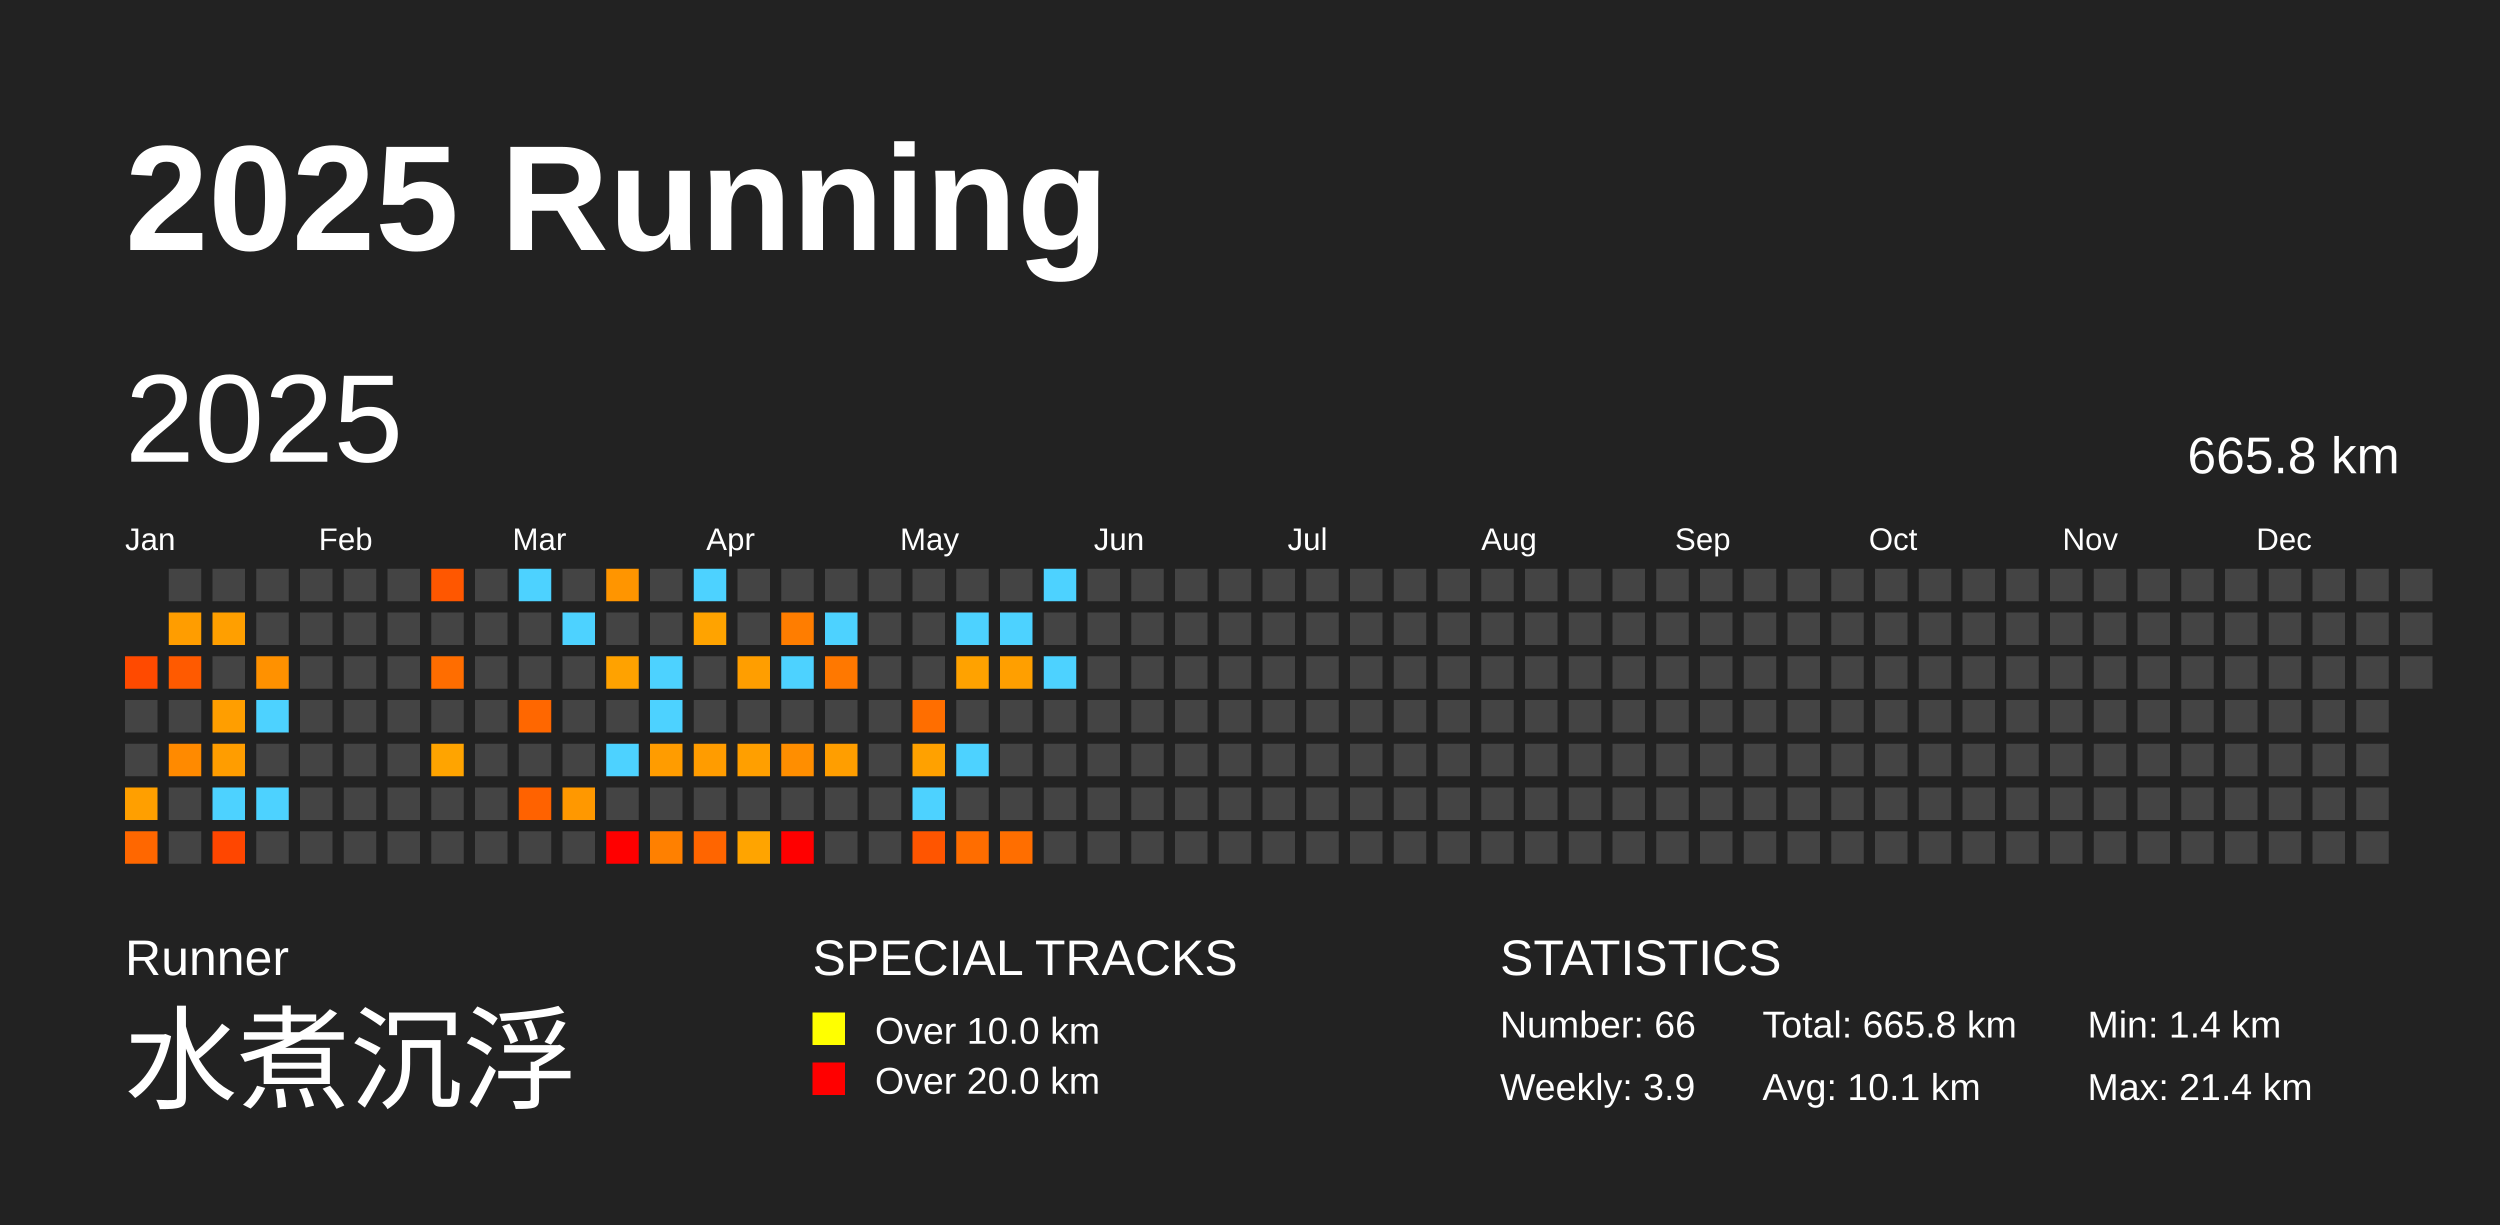
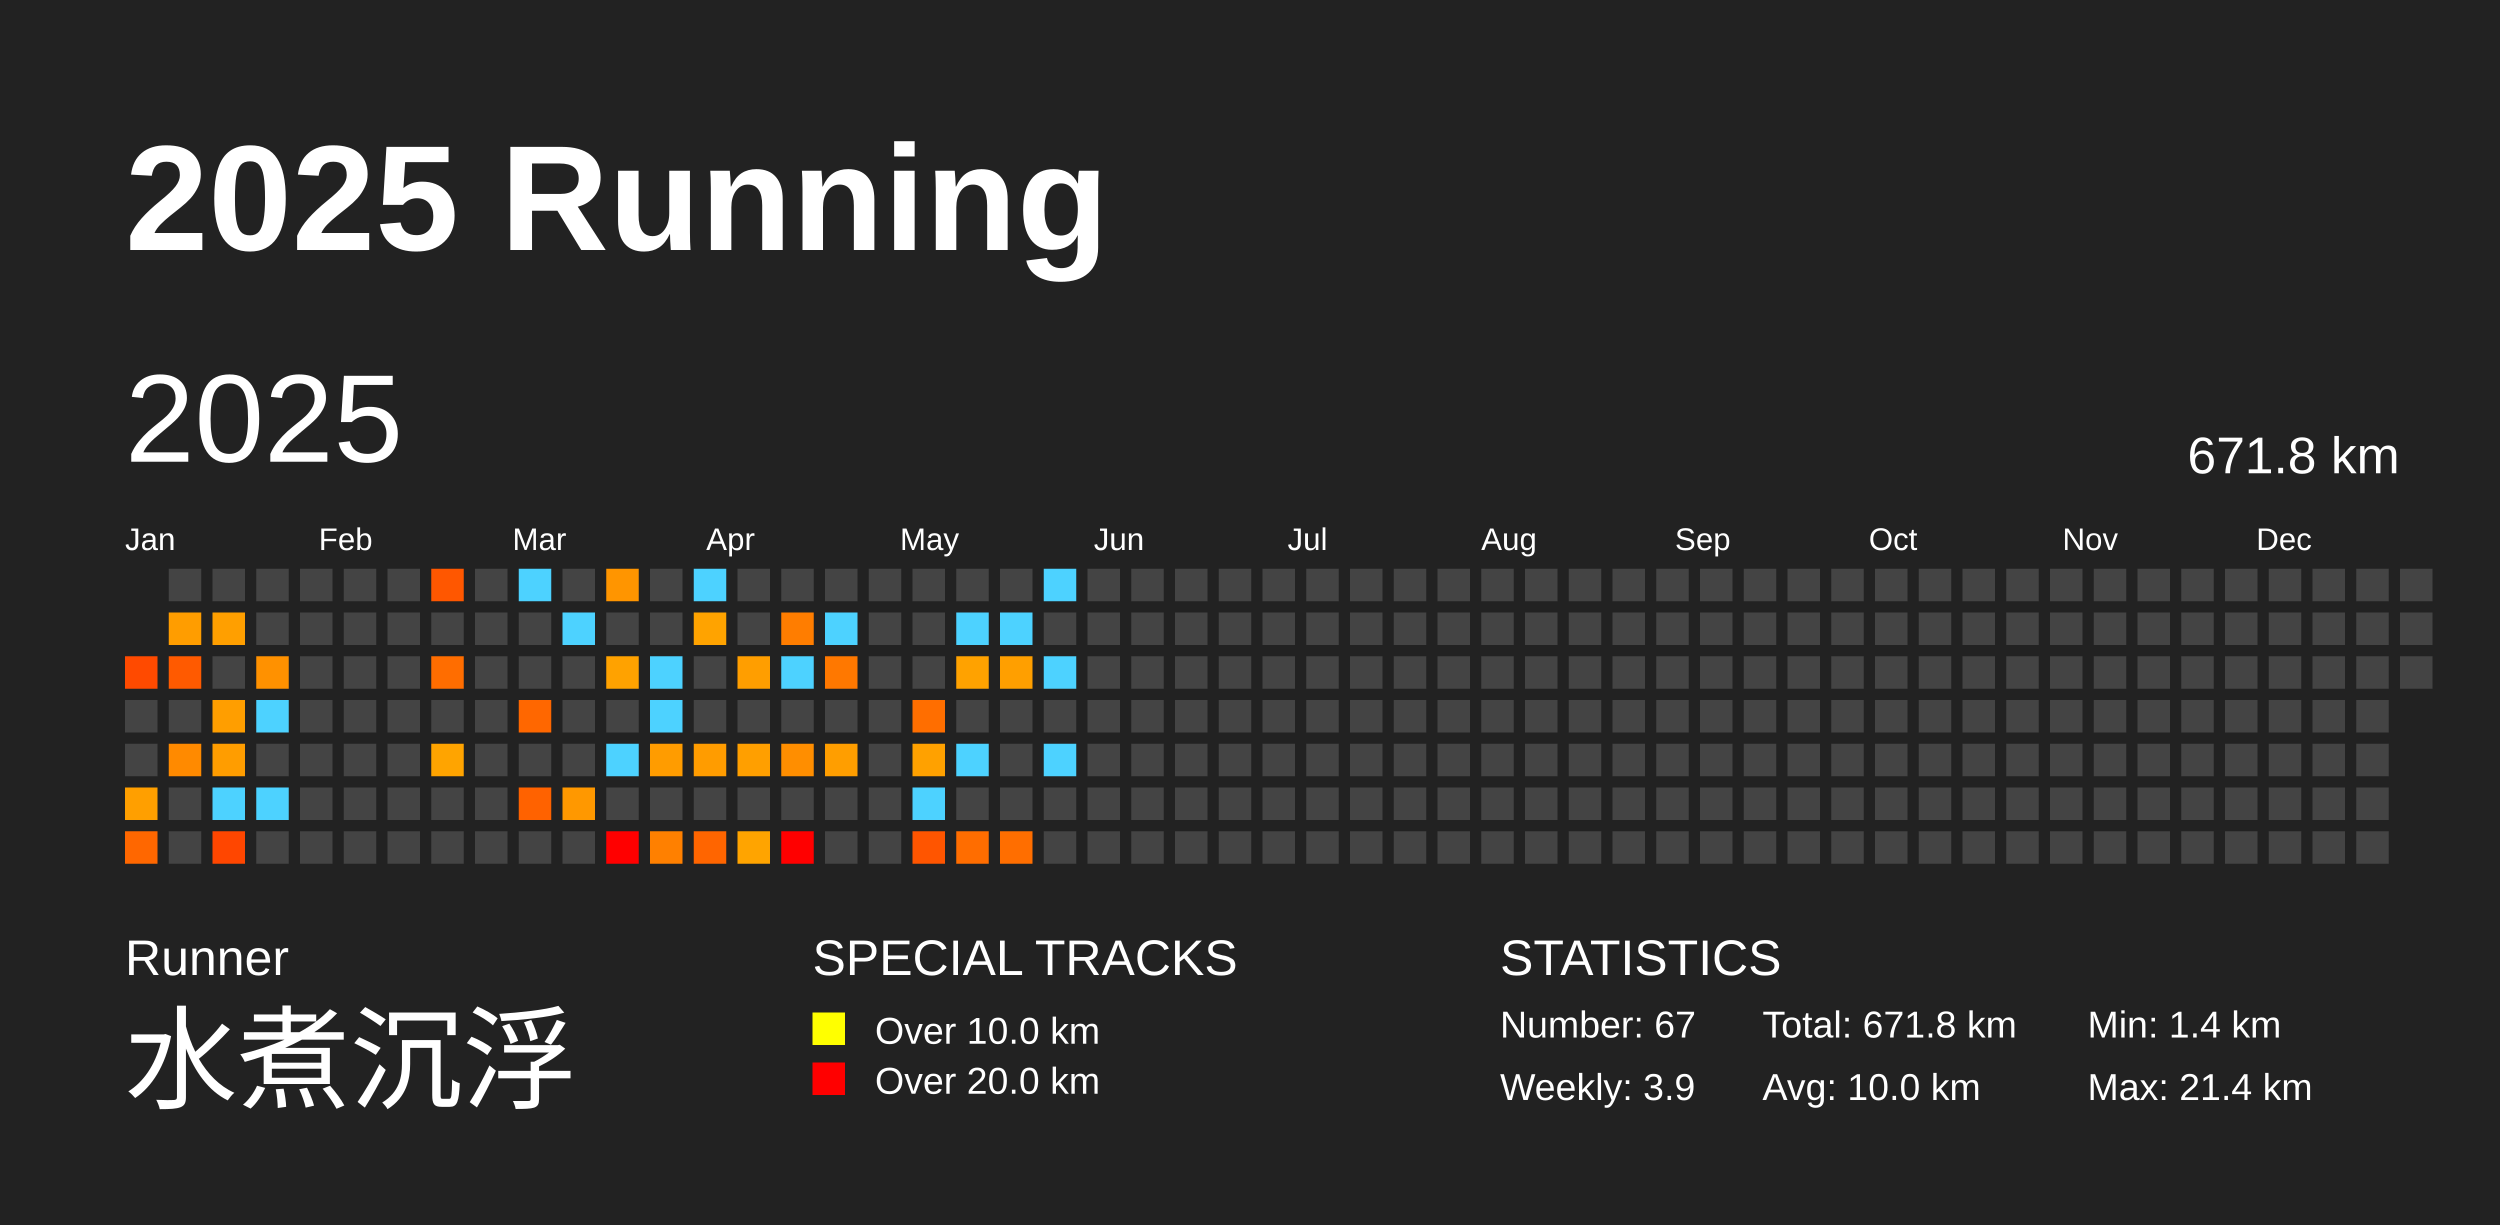
<svg xmlns="http://www.w3.org/2000/svg" baseProfile="full" height="98mm" version="1.1" viewBox="0,0,200,98" width="200mm">
  <defs />
  <rect fill="#222222" height="98" width="200" x="0" y="0" />
  <text fill="#FFFFFF" style="font-size:12px; font-family:Arial; font-weight:bold;" x="10" y="20">2025 Running</text>
  <text fill="#FFFFFF" style="font-size:4px; font-family:Arial" x="10" y="78">Runner</text>
  <text fill="#FFFFFF" style="font-size:9px; font-family:Arial" x="10" y="88">水煮沉浮</text>
  <text fill="#FFFFFF" style="font-size:4px; font-family:Arial" x="65" y="78">SPECIAL TRACKS</text>
  <rect fill="yellow" height="2.6" width="2.6" x="65" y="81" />
  <text fill="#FFFFFF" style="font-size:3px; font-family:Arial" x="70" y="83.5">Over 10.0 km</text>
  <rect fill="red" height="2.6" width="2.6" x="65" y="85" />
  <text fill="#FFFFFF" style="font-size:3px; font-family:Arial" x="70" y="87.5">Over 20.0 km</text>
  <text fill="#FFFFFF" style="font-size:4px; font-family:Arial" x="120" y="78">STATISTICS</text>
-   <text fill="#FFFFFF" style="font-size:3px; font-family:Arial" x="120" y="83">Number: 66</text>
+   <text fill="#FFFFFF" style="font-size:3px; font-family:Arial" x="120" y="83">Number: 67</text>
  <text fill="#FFFFFF" style="font-size:3px; font-family:Arial" x="120" y="88">Weekly: 3.9</text>
-   <text fill="#FFFFFF" style="font-size:3px; font-family:Arial" x="141" y="83">Total: 665.8 km</text>
-   <text fill="#FFFFFF" style="font-size:3px; font-family:Arial" x="141" y="88">Avg: 10.1 km</text>
+   <text fill="#FFFFFF" style="font-size:3px; font-family:Arial" x="141" y="83">Total: 671.8 km</text>
+   <text fill="#FFFFFF" style="font-size:3px; font-family:Arial" x="141" y="88">Avg: 10.0 km</text>
  <text fill="#FFFFFF" style="font-size:3px; font-family:Arial" x="167" y="83">Min: 1.4 km</text>
  <text fill="#FFFFFF" style="font-size:3px; font-family:Arial" x="167" y="88">Max: 21.4 km</text>
  <text dominant-baseline="hanging" fill="#FFFFFF" style="font-size:10.0px; font-family:Arial;" x="10" y="30">2025</text>
-   <text dominant-baseline="hanging" fill="#FFFFFF" style="font-size:4.125px; font-family:Arial;" x="175" y="35">665.8 km</text>
+   <text dominant-baseline="hanging" fill="#FFFFFF" style="font-size:4.125px; font-family:Arial;" x="175" y="35">671.8 km</text>
  <text fill="#FFFFFF" style="font-size:2.5px; font-family:Arial" x="10.0" y="44">Jan</text>
  <text fill="#FFFFFF" style="font-size:2.5px; font-family:Arial" x="25.5" y="44">Feb</text>
  <text fill="#FFFFFF" style="font-size:2.5px; font-family:Arial" x="41.0" y="44">Mar</text>
  <text fill="#FFFFFF" style="font-size:2.5px; font-family:Arial" x="56.5" y="44">Apr</text>
  <text fill="#FFFFFF" style="font-size:2.5px; font-family:Arial" x="72.0" y="44">May</text>
  <text fill="#FFFFFF" style="font-size:2.5px; font-family:Arial" x="87.5" y="44">Jun</text>
  <text fill="#FFFFFF" style="font-size:2.5px; font-family:Arial" x="103.0" y="44">Jul</text>
  <text fill="#FFFFFF" style="font-size:2.5px; font-family:Arial" x="118.5" y="44">Aug</text>
  <text fill="#FFFFFF" style="font-size:2.5px; font-family:Arial" x="134.0" y="44">Sep</text>
  <text fill="#FFFFFF" style="font-size:2.5px; font-family:Arial" x="149.5" y="44">Oct</text>
  <text fill="#FFFFFF" style="font-size:2.5px; font-family:Arial" x="165.0" y="44">Nov</text>
  <text fill="#FFFFFF" style="font-size:2.5px; font-family:Arial" x="180.5" y="44">Dec</text>
  <rect fill="#ff4a00" height="2.6" width="2.6" x="10.0" y="52.5" />
  <rect fill="#444444" height="2.6" width="2.6" x="10.0" y="56.0" />
  <rect fill="#444444" height="2.6" width="2.6" x="10.0" y="59.5" />
  <rect fill="#ff9f00" height="2.6" width="2.6" x="10.0" y="63.0" />
  <rect fill="#ff6700" height="2.6" width="2.6" x="10.0" y="66.5" />
  <rect fill="#444444" height="2.6" width="2.6" x="13.5" y="45.5" />
  <rect fill="#ff9d00" height="2.6" width="2.6" x="13.5" y="49.0" />
  <rect fill="#ff5a00" height="2.6" width="2.6" x="13.5" y="52.5" />
  <rect fill="#444444" height="2.6" width="2.6" x="13.5" y="56.0" />
  <rect fill="#ff8a00" height="2.6" width="2.6" x="13.5" y="59.5" />
  <rect fill="#444444" height="2.6" width="2.6" x="13.5" y="63.0" />
  <rect fill="#444444" height="2.6" width="2.6" x="13.5" y="66.5" />
  <rect fill="#444444" height="2.6" width="2.6" x="17.0" y="45.5" />
  <rect fill="#ff9f00" height="2.6" width="2.6" x="17.0" y="49.0" />
  <rect fill="#444444" height="2.6" width="2.6" x="17.0" y="52.5" />
  <rect fill="#ff9e00" height="2.6" width="2.6" x="17.0" y="56.0" />
  <rect fill="#ff9d00" height="2.6" width="2.6" x="17.0" y="59.5" />
  <rect fill="#4dd2ff" height="2.6" width="2.6" x="17.0" y="63.0" />
  <rect fill="#ff4600" height="2.6" width="2.6" x="17.0" y="66.5" />
  <rect fill="#444444" height="2.6" width="2.6" x="20.5" y="45.5" />
  <rect fill="#444444" height="2.6" width="2.6" x="20.5" y="49.0" />
  <rect fill="#ff9100" height="2.6" width="2.6" x="20.5" y="52.5" />
  <rect fill="#4dd2ff" height="2.6" width="2.6" x="20.5" y="56.0" />
  <rect fill="#444444" height="2.6" width="2.6" x="20.5" y="59.5" />
  <rect fill="#4dd2ff" height="2.6" width="2.6" x="20.5" y="63.0" />
  <rect fill="#444444" height="2.6" width="2.6" x="20.5" y="66.5" />
  <rect fill="#444444" height="2.6" width="2.6" x="24.0" y="45.5" />
  <rect fill="#444444" height="2.6" width="2.6" x="24.0" y="49.0" />
  <rect fill="#444444" height="2.6" width="2.6" x="24.0" y="52.5" />
  <rect fill="#444444" height="2.6" width="2.6" x="24.0" y="56.0" />
  <rect fill="#444444" height="2.6" width="2.6" x="24.0" y="59.5" />
  <rect fill="#444444" height="2.6" width="2.6" x="24.0" y="63.0" />
  <rect fill="#444444" height="2.6" width="2.6" x="24.0" y="66.5" />
  <rect fill="#444444" height="2.6" width="2.6" x="27.5" y="45.5" />
  <rect fill="#444444" height="2.6" width="2.6" x="27.5" y="49.0" />
  <rect fill="#444444" height="2.6" width="2.6" x="27.5" y="52.5" />
  <rect fill="#444444" height="2.6" width="2.6" x="27.5" y="56.0" />
  <rect fill="#444444" height="2.6" width="2.6" x="27.5" y="59.5" />
  <rect fill="#444444" height="2.6" width="2.6" x="27.5" y="63.0" />
  <rect fill="#444444" height="2.6" width="2.6" x="27.5" y="66.5" />
  <rect fill="#444444" height="2.6" width="2.6" x="31.0" y="45.5" />
  <rect fill="#444444" height="2.6" width="2.6" x="31.0" y="49.0" />
  <rect fill="#444444" height="2.6" width="2.6" x="31.0" y="52.5" />
  <rect fill="#444444" height="2.6" width="2.6" x="31.0" y="56.0" />
  <rect fill="#444444" height="2.6" width="2.6" x="31.0" y="59.5" />
  <rect fill="#444444" height="2.6" width="2.6" x="31.0" y="63.0" />
  <rect fill="#444444" height="2.6" width="2.6" x="31.0" y="66.5" />
  <rect fill="#ff5700" height="2.6" width="2.6" x="34.5" y="45.5" />
  <rect fill="#444444" height="2.6" width="2.6" x="34.5" y="49.0" />
  <rect fill="#ff6d00" height="2.6" width="2.6" x="34.5" y="52.5" />
  <rect fill="#444444" height="2.6" width="2.6" x="34.5" y="56.0" />
  <rect fill="#ffa400" height="2.6" width="2.6" x="34.5" y="59.5" />
  <rect fill="#444444" height="2.6" width="2.6" x="34.5" y="63.0" />
  <rect fill="#444444" height="2.6" width="2.6" x="34.5" y="66.5" />
  <rect fill="#444444" height="2.6" width="2.6" x="38.0" y="45.5" />
  <rect fill="#444444" height="2.6" width="2.6" x="38.0" y="49.0" />
  <rect fill="#444444" height="2.6" width="2.6" x="38.0" y="52.5" />
  <rect fill="#444444" height="2.6" width="2.6" x="38.0" y="56.0" />
  <rect fill="#444444" height="2.6" width="2.6" x="38.0" y="59.5" />
  <rect fill="#444444" height="2.6" width="2.6" x="38.0" y="63.0" />
  <rect fill="#444444" height="2.6" width="2.6" x="38.0" y="66.5" />
  <rect fill="#4dd2ff" height="2.6" width="2.6" x="41.5" y="45.5" />
  <rect fill="#444444" height="2.6" width="2.6" x="41.5" y="49.0" />
  <rect fill="#444444" height="2.6" width="2.6" x="41.5" y="52.5" />
  <rect fill="#ff6700" height="2.6" width="2.6" x="41.5" y="56.0" />
  <rect fill="#444444" height="2.6" width="2.6" x="41.5" y="59.5" />
  <rect fill="#ff6200" height="2.6" width="2.6" x="41.5" y="63.0" />
  <rect fill="#444444" height="2.6" width="2.6" x="41.5" y="66.5" />
  <rect fill="#444444" height="2.6" width="2.6" x="45.0" y="45.5" />
  <rect fill="#4dd2ff" height="2.6" width="2.6" x="45.0" y="49.0" />
  <rect fill="#444444" height="2.6" width="2.6" x="45.0" y="52.5" />
  <rect fill="#444444" height="2.6" width="2.6" x="45.0" y="56.0" />
  <rect fill="#444444" height="2.6" width="2.6" x="45.0" y="59.5" />
  <rect fill="#ff9800" height="2.6" width="2.6" x="45.0" y="63.0" />
  <rect fill="#444444" height="2.6" width="2.6" x="45.0" y="66.5" />
  <rect fill="#ff9500" height="2.6" width="2.6" x="48.5" y="45.5" />
  <rect fill="#444444" height="2.6" width="2.6" x="48.5" y="49.0" />
  <rect fill="#ffa200" height="2.6" width="2.6" x="48.5" y="52.5" />
  <rect fill="#444444" height="2.6" width="2.6" x="48.5" y="56.0" />
  <rect fill="#4dd2ff" height="2.6" width="2.6" x="48.5" y="59.5" />
  <rect fill="#444444" height="2.6" width="2.6" x="48.5" y="63.0" />
  <rect fill="red" height="2.6" width="2.6" x="48.5" y="66.5" />
  <rect fill="#444444" height="2.6" width="2.6" x="52.0" y="45.5" />
  <rect fill="#444444" height="2.6" width="2.6" x="52.0" y="49.0" />
  <rect fill="#4dd2ff" height="2.6" width="2.6" x="52.0" y="52.5" />
  <rect fill="#4dd2ff" height="2.6" width="2.6" x="52.0" y="56.0" />
  <rect fill="#ff9c00" height="2.6" width="2.6" x="52.0" y="59.5" />
  <rect fill="#444444" height="2.6" width="2.6" x="52.0" y="63.0" />
  <rect fill="#ff8000" height="2.6" width="2.6" x="52.0" y="66.5" />
  <rect fill="#4dd2ff" height="2.6" width="2.6" x="55.5" y="45.5" />
  <rect fill="#ffa300" height="2.6" width="2.6" x="55.5" y="49.0" />
  <rect fill="#444444" height="2.6" width="2.6" x="55.5" y="52.5" />
  <rect fill="#444444" height="2.6" width="2.6" x="55.5" y="56.0" />
  <rect fill="#ff9c00" height="2.6" width="2.6" x="55.5" y="59.5" />
  <rect fill="#444444" height="2.6" width="2.6" x="55.5" y="63.0" />
  <rect fill="#ff6500" height="2.6" width="2.6" x="55.5" y="66.5" />
  <rect fill="#444444" height="2.6" width="2.6" x="59.0" y="45.5" />
  <rect fill="#444444" height="2.6" width="2.6" x="59.0" y="49.0" />
  <rect fill="#ff9e00" height="2.6" width="2.6" x="59.0" y="52.5" />
  <rect fill="#444444" height="2.6" width="2.6" x="59.0" y="56.0" />
  <rect fill="#ff9f00" height="2.6" width="2.6" x="59.0" y="59.5" />
  <rect fill="#444444" height="2.6" width="2.6" x="59.0" y="63.0" />
  <rect fill="#ffa400" height="2.6" width="2.6" x="59.0" y="66.5" />
  <rect fill="#444444" height="2.6" width="2.6" x="62.5" y="45.5" />
  <rect fill="#ff7d00" height="2.6" width="2.6" x="62.5" y="49.0" />
  <rect fill="#4dd2ff" height="2.6" width="2.6" x="62.5" y="52.5" />
  <rect fill="#444444" height="2.6" width="2.6" x="62.5" y="56.0" />
  <rect fill="#ff8e00" height="2.6" width="2.6" x="62.5" y="59.5" />
  <rect fill="#444444" height="2.6" width="2.6" x="62.5" y="63.0" />
  <rect fill="red" height="2.6" width="2.6" x="62.5" y="66.5" />
  <rect fill="#444444" height="2.6" width="2.6" x="66.0" y="45.5" />
  <rect fill="#4dd2ff" height="2.6" width="2.6" x="66.0" y="49.0" />
  <rect fill="#ff7800" height="2.6" width="2.6" x="66.0" y="52.5" />
  <rect fill="#444444" height="2.6" width="2.6" x="66.0" y="56.0" />
  <rect fill="#ff9e00" height="2.6" width="2.6" x="66.0" y="59.5" />
  <rect fill="#444444" height="2.6" width="2.6" x="66.0" y="63.0" />
  <rect fill="#444444" height="2.6" width="2.6" x="66.0" y="66.5" />
  <rect fill="#444444" height="2.6" width="2.6" x="69.5" y="45.5" />
  <rect fill="#444444" height="2.6" width="2.6" x="69.5" y="49.0" />
  <rect fill="#444444" height="2.6" width="2.6" x="69.5" y="52.5" />
  <rect fill="#444444" height="2.6" width="2.6" x="69.5" y="56.0" />
  <rect fill="#444444" height="2.6" width="2.6" x="69.5" y="59.5" />
  <rect fill="#444444" height="2.6" width="2.6" x="69.5" y="63.0" />
  <rect fill="#444444" height="2.6" width="2.6" x="69.5" y="66.5" />
  <rect fill="#444444" height="2.6" width="2.6" x="73.0" y="45.5" />
  <rect fill="#444444" height="2.6" width="2.6" x="73.0" y="49.0" />
  <rect fill="#444444" height="2.6" width="2.6" x="73.0" y="52.5" />
  <rect fill="#ff6e00" height="2.6" width="2.6" x="73.0" y="56.0" />
  <rect fill="#ffa100" height="2.6" width="2.6" x="73.0" y="59.5" />
  <rect fill="#4dd2ff" height="2.6" width="2.6" x="73.0" y="63.0" />
  <rect fill="#ff5500" height="2.6" width="2.6" x="73.0" y="66.5" />
  <rect fill="#444444" height="2.6" width="2.6" x="76.5" y="45.5" />
  <rect fill="#4dd2ff" height="2.6" width="2.6" x="76.5" y="49.0" />
  <rect fill="#ffa200" height="2.6" width="2.6" x="76.5" y="52.5" />
  <rect fill="#444444" height="2.6" width="2.6" x="76.5" y="56.0" />
  <rect fill="#4dd2ff" height="2.6" width="2.6" x="76.5" y="59.5" />
  <rect fill="#444444" height="2.6" width="2.6" x="76.5" y="63.0" />
  <rect fill="#ff6d00" height="2.6" width="2.6" x="76.5" y="66.5" />
  <rect fill="#444444" height="2.6" width="2.6" x="80.0" y="45.5" />
  <rect fill="#4dd2ff" height="2.6" width="2.6" x="80.0" y="49.0" />
  <rect fill="#ff9f00" height="2.6" width="2.6" x="80.0" y="52.5" />
  <rect fill="#444444" height="2.6" width="2.6" x="80.0" y="56.0" />
  <rect fill="#444444" height="2.6" width="2.6" x="80.0" y="59.5" />
  <rect fill="#444444" height="2.6" width="2.6" x="80.0" y="63.0" />
  <rect fill="#ff6e00" height="2.6" width="2.6" x="80.0" y="66.5" />
  <rect fill="#4dd2ff" height="2.6" width="2.6" x="83.5" y="45.5" />
  <rect fill="#444444" height="2.6" width="2.6" x="83.5" y="49.0" />
  <rect fill="#4dd2ff" height="2.6" width="2.6" x="83.5" y="52.5" />
  <rect fill="#444444" height="2.6" width="2.6" x="83.5" y="56.0" />
-   <rect fill="#444444" height="2.6" width="2.6" x="83.5" y="59.5" />
+   <rect fill="#4dd2ff" height="2.6" width="2.6" x="83.5" y="59.5" />
  <rect fill="#444444" height="2.6" width="2.6" x="83.5" y="63.0" />
  <rect fill="#444444" height="2.6" width="2.6" x="83.5" y="66.5" />
  <rect fill="#444444" height="2.6" width="2.6" x="87.0" y="45.5" />
  <rect fill="#444444" height="2.6" width="2.6" x="87.0" y="49.0" />
  <rect fill="#444444" height="2.6" width="2.6" x="87.0" y="52.5" />
  <rect fill="#444444" height="2.6" width="2.6" x="87.0" y="56.0" />
  <rect fill="#444444" height="2.6" width="2.6" x="87.0" y="59.5" />
  <rect fill="#444444" height="2.6" width="2.6" x="87.0" y="63.0" />
  <rect fill="#444444" height="2.6" width="2.6" x="87.0" y="66.5" />
  <rect fill="#444444" height="2.6" width="2.6" x="90.5" y="45.5" />
  <rect fill="#444444" height="2.6" width="2.6" x="90.5" y="49.0" />
  <rect fill="#444444" height="2.6" width="2.6" x="90.5" y="52.5" />
  <rect fill="#444444" height="2.6" width="2.6" x="90.5" y="56.0" />
  <rect fill="#444444" height="2.6" width="2.6" x="90.5" y="59.5" />
  <rect fill="#444444" height="2.6" width="2.6" x="90.5" y="63.0" />
  <rect fill="#444444" height="2.6" width="2.6" x="90.5" y="66.5" />
  <rect fill="#444444" height="2.6" width="2.6" x="94.0" y="45.5" />
  <rect fill="#444444" height="2.6" width="2.6" x="94.0" y="49.0" />
  <rect fill="#444444" height="2.6" width="2.6" x="94.0" y="52.5" />
  <rect fill="#444444" height="2.6" width="2.6" x="94.0" y="56.0" />
  <rect fill="#444444" height="2.6" width="2.6" x="94.0" y="59.5" />
  <rect fill="#444444" height="2.6" width="2.6" x="94.0" y="63.0" />
  <rect fill="#444444" height="2.6" width="2.6" x="94.0" y="66.5" />
  <rect fill="#444444" height="2.6" width="2.6" x="97.5" y="45.5" />
  <rect fill="#444444" height="2.6" width="2.6" x="97.5" y="49.0" />
  <rect fill="#444444" height="2.6" width="2.6" x="97.5" y="52.5" />
  <rect fill="#444444" height="2.6" width="2.6" x="97.5" y="56.0" />
  <rect fill="#444444" height="2.6" width="2.6" x="97.5" y="59.5" />
  <rect fill="#444444" height="2.6" width="2.6" x="97.5" y="63.0" />
  <rect fill="#444444" height="2.6" width="2.6" x="97.5" y="66.5" />
  <rect fill="#444444" height="2.6" width="2.6" x="101.0" y="45.5" />
  <rect fill="#444444" height="2.6" width="2.6" x="101.0" y="49.0" />
  <rect fill="#444444" height="2.6" width="2.6" x="101.0" y="52.5" />
  <rect fill="#444444" height="2.6" width="2.6" x="101.0" y="56.0" />
  <rect fill="#444444" height="2.6" width="2.6" x="101.0" y="59.5" />
  <rect fill="#444444" height="2.6" width="2.6" x="101.0" y="63.0" />
  <rect fill="#444444" height="2.6" width="2.6" x="101.0" y="66.5" />
  <rect fill="#444444" height="2.6" width="2.6" x="104.5" y="45.5" />
  <rect fill="#444444" height="2.6" width="2.6" x="104.5" y="49.0" />
  <rect fill="#444444" height="2.6" width="2.6" x="104.5" y="52.5" />
  <rect fill="#444444" height="2.6" width="2.6" x="104.5" y="56.0" />
  <rect fill="#444444" height="2.6" width="2.6" x="104.5" y="59.5" />
  <rect fill="#444444" height="2.6" width="2.6" x="104.5" y="63.0" />
  <rect fill="#444444" height="2.6" width="2.6" x="104.5" y="66.5" />
  <rect fill="#444444" height="2.6" width="2.6" x="108.0" y="45.5" />
  <rect fill="#444444" height="2.6" width="2.6" x="108.0" y="49.0" />
  <rect fill="#444444" height="2.6" width="2.6" x="108.0" y="52.5" />
  <rect fill="#444444" height="2.6" width="2.6" x="108.0" y="56.0" />
  <rect fill="#444444" height="2.6" width="2.6" x="108.0" y="59.5" />
  <rect fill="#444444" height="2.6" width="2.6" x="108.0" y="63.0" />
  <rect fill="#444444" height="2.6" width="2.6" x="108.0" y="66.5" />
  <rect fill="#444444" height="2.6" width="2.6" x="111.5" y="45.5" />
  <rect fill="#444444" height="2.6" width="2.6" x="111.5" y="49.0" />
  <rect fill="#444444" height="2.6" width="2.6" x="111.5" y="52.5" />
  <rect fill="#444444" height="2.6" width="2.6" x="111.5" y="56.0" />
  <rect fill="#444444" height="2.6" width="2.6" x="111.5" y="59.5" />
  <rect fill="#444444" height="2.6" width="2.6" x="111.5" y="63.0" />
  <rect fill="#444444" height="2.6" width="2.6" x="111.5" y="66.5" />
  <rect fill="#444444" height="2.6" width="2.6" x="115.0" y="45.5" />
  <rect fill="#444444" height="2.6" width="2.6" x="115.0" y="49.0" />
  <rect fill="#444444" height="2.6" width="2.6" x="115.0" y="52.5" />
  <rect fill="#444444" height="2.6" width="2.6" x="115.0" y="56.0" />
  <rect fill="#444444" height="2.6" width="2.6" x="115.0" y="59.5" />
  <rect fill="#444444" height="2.6" width="2.6" x="115.0" y="63.0" />
  <rect fill="#444444" height="2.6" width="2.6" x="115.0" y="66.5" />
  <rect fill="#444444" height="2.6" width="2.6" x="118.5" y="45.5" />
  <rect fill="#444444" height="2.6" width="2.6" x="118.5" y="49.0" />
  <rect fill="#444444" height="2.6" width="2.6" x="118.5" y="52.5" />
  <rect fill="#444444" height="2.6" width="2.6" x="118.5" y="56.0" />
  <rect fill="#444444" height="2.6" width="2.6" x="118.5" y="59.5" />
  <rect fill="#444444" height="2.6" width="2.6" x="118.5" y="63.0" />
  <rect fill="#444444" height="2.6" width="2.6" x="118.5" y="66.5" />
  <rect fill="#444444" height="2.6" width="2.6" x="122.0" y="45.5" />
  <rect fill="#444444" height="2.6" width="2.6" x="122.0" y="49.0" />
  <rect fill="#444444" height="2.6" width="2.6" x="122.0" y="52.5" />
  <rect fill="#444444" height="2.6" width="2.6" x="122.0" y="56.0" />
  <rect fill="#444444" height="2.6" width="2.6" x="122.0" y="59.5" />
  <rect fill="#444444" height="2.6" width="2.6" x="122.0" y="63.0" />
  <rect fill="#444444" height="2.6" width="2.6" x="122.0" y="66.5" />
  <rect fill="#444444" height="2.6" width="2.6" x="125.5" y="45.5" />
  <rect fill="#444444" height="2.6" width="2.6" x="125.5" y="49.0" />
  <rect fill="#444444" height="2.6" width="2.6" x="125.5" y="52.5" />
  <rect fill="#444444" height="2.6" width="2.6" x="125.5" y="56.0" />
  <rect fill="#444444" height="2.6" width="2.6" x="125.5" y="59.5" />
  <rect fill="#444444" height="2.6" width="2.6" x="125.5" y="63.0" />
  <rect fill="#444444" height="2.6" width="2.6" x="125.5" y="66.5" />
  <rect fill="#444444" height="2.6" width="2.6" x="129.0" y="45.5" />
  <rect fill="#444444" height="2.6" width="2.6" x="129.0" y="49.0" />
  <rect fill="#444444" height="2.6" width="2.6" x="129.0" y="52.5" />
  <rect fill="#444444" height="2.6" width="2.6" x="129.0" y="56.0" />
  <rect fill="#444444" height="2.6" width="2.6" x="129.0" y="59.5" />
  <rect fill="#444444" height="2.6" width="2.6" x="129.0" y="63.0" />
  <rect fill="#444444" height="2.6" width="2.6" x="129.0" y="66.5" />
  <rect fill="#444444" height="2.6" width="2.6" x="132.5" y="45.5" />
  <rect fill="#444444" height="2.6" width="2.6" x="132.5" y="49.0" />
  <rect fill="#444444" height="2.6" width="2.6" x="132.5" y="52.5" />
  <rect fill="#444444" height="2.6" width="2.6" x="132.5" y="56.0" />
  <rect fill="#444444" height="2.6" width="2.6" x="132.5" y="59.5" />
  <rect fill="#444444" height="2.6" width="2.6" x="132.5" y="63.0" />
  <rect fill="#444444" height="2.6" width="2.6" x="132.5" y="66.5" />
  <rect fill="#444444" height="2.6" width="2.6" x="136.0" y="45.5" />
  <rect fill="#444444" height="2.6" width="2.6" x="136.0" y="49.0" />
  <rect fill="#444444" height="2.6" width="2.6" x="136.0" y="52.5" />
  <rect fill="#444444" height="2.6" width="2.6" x="136.0" y="56.0" />
  <rect fill="#444444" height="2.6" width="2.6" x="136.0" y="59.5" />
  <rect fill="#444444" height="2.6" width="2.6" x="136.0" y="63.0" />
  <rect fill="#444444" height="2.6" width="2.6" x="136.0" y="66.5" />
  <rect fill="#444444" height="2.6" width="2.6" x="139.5" y="45.5" />
  <rect fill="#444444" height="2.6" width="2.6" x="139.5" y="49.0" />
  <rect fill="#444444" height="2.6" width="2.6" x="139.5" y="52.5" />
  <rect fill="#444444" height="2.6" width="2.6" x="139.5" y="56.0" />
  <rect fill="#444444" height="2.6" width="2.6" x="139.5" y="59.5" />
  <rect fill="#444444" height="2.6" width="2.6" x="139.5" y="63.0" />
  <rect fill="#444444" height="2.6" width="2.6" x="139.5" y="66.5" />
  <rect fill="#444444" height="2.6" width="2.6" x="143.0" y="45.5" />
  <rect fill="#444444" height="2.6" width="2.6" x="143.0" y="49.0" />
  <rect fill="#444444" height="2.6" width="2.6" x="143.0" y="52.5" />
  <rect fill="#444444" height="2.6" width="2.6" x="143.0" y="56.0" />
  <rect fill="#444444" height="2.6" width="2.6" x="143.0" y="59.5" />
  <rect fill="#444444" height="2.6" width="2.6" x="143.0" y="63.0" />
  <rect fill="#444444" height="2.6" width="2.6" x="143.0" y="66.5" />
  <rect fill="#444444" height="2.6" width="2.6" x="146.5" y="45.5" />
  <rect fill="#444444" height="2.6" width="2.6" x="146.5" y="49.0" />
  <rect fill="#444444" height="2.6" width="2.6" x="146.5" y="52.5" />
  <rect fill="#444444" height="2.6" width="2.6" x="146.5" y="56.0" />
  <rect fill="#444444" height="2.6" width="2.6" x="146.5" y="59.5" />
  <rect fill="#444444" height="2.6" width="2.6" x="146.5" y="63.0" />
  <rect fill="#444444" height="2.6" width="2.6" x="146.5" y="66.5" />
  <rect fill="#444444" height="2.6" width="2.6" x="150.0" y="45.5" />
  <rect fill="#444444" height="2.6" width="2.6" x="150.0" y="49.0" />
  <rect fill="#444444" height="2.6" width="2.6" x="150.0" y="52.5" />
  <rect fill="#444444" height="2.6" width="2.6" x="150.0" y="56.0" />
  <rect fill="#444444" height="2.6" width="2.6" x="150.0" y="59.5" />
  <rect fill="#444444" height="2.6" width="2.6" x="150.0" y="63.0" />
  <rect fill="#444444" height="2.6" width="2.6" x="150.0" y="66.5" />
  <rect fill="#444444" height="2.6" width="2.6" x="153.5" y="45.5" />
  <rect fill="#444444" height="2.6" width="2.6" x="153.5" y="49.0" />
  <rect fill="#444444" height="2.6" width="2.6" x="153.5" y="52.5" />
  <rect fill="#444444" height="2.6" width="2.6" x="153.5" y="56.0" />
  <rect fill="#444444" height="2.6" width="2.6" x="153.5" y="59.5" />
  <rect fill="#444444" height="2.6" width="2.6" x="153.5" y="63.0" />
  <rect fill="#444444" height="2.6" width="2.6" x="153.5" y="66.5" />
  <rect fill="#444444" height="2.6" width="2.6" x="157.0" y="45.5" />
  <rect fill="#444444" height="2.6" width="2.6" x="157.0" y="49.0" />
  <rect fill="#444444" height="2.6" width="2.6" x="157.0" y="52.5" />
  <rect fill="#444444" height="2.6" width="2.6" x="157.0" y="56.0" />
  <rect fill="#444444" height="2.6" width="2.6" x="157.0" y="59.5" />
  <rect fill="#444444" height="2.6" width="2.6" x="157.0" y="63.0" />
  <rect fill="#444444" height="2.6" width="2.6" x="157.0" y="66.5" />
  <rect fill="#444444" height="2.6" width="2.6" x="160.5" y="45.5" />
  <rect fill="#444444" height="2.6" width="2.6" x="160.5" y="49.0" />
  <rect fill="#444444" height="2.6" width="2.6" x="160.5" y="52.5" />
  <rect fill="#444444" height="2.6" width="2.6" x="160.5" y="56.0" />
  <rect fill="#444444" height="2.6" width="2.6" x="160.5" y="59.5" />
  <rect fill="#444444" height="2.6" width="2.6" x="160.5" y="63.0" />
  <rect fill="#444444" height="2.6" width="2.6" x="160.5" y="66.5" />
  <rect fill="#444444" height="2.6" width="2.6" x="164.0" y="45.5" />
  <rect fill="#444444" height="2.6" width="2.6" x="164.0" y="49.0" />
  <rect fill="#444444" height="2.6" width="2.6" x="164.0" y="52.5" />
  <rect fill="#444444" height="2.6" width="2.6" x="164.0" y="56.0" />
  <rect fill="#444444" height="2.6" width="2.6" x="164.0" y="59.5" />
  <rect fill="#444444" height="2.6" width="2.6" x="164.0" y="63.0" />
  <rect fill="#444444" height="2.6" width="2.6" x="164.0" y="66.5" />
  <rect fill="#444444" height="2.6" width="2.6" x="167.5" y="45.5" />
  <rect fill="#444444" height="2.6" width="2.6" x="167.5" y="49.0" />
  <rect fill="#444444" height="2.6" width="2.6" x="167.5" y="52.5" />
  <rect fill="#444444" height="2.6" width="2.6" x="167.5" y="56.0" />
  <rect fill="#444444" height="2.6" width="2.6" x="167.5" y="59.5" />
  <rect fill="#444444" height="2.6" width="2.6" x="167.5" y="63.0" />
  <rect fill="#444444" height="2.6" width="2.6" x="167.5" y="66.5" />
  <rect fill="#444444" height="2.6" width="2.6" x="171.0" y="45.5" />
  <rect fill="#444444" height="2.6" width="2.6" x="171.0" y="49.0" />
  <rect fill="#444444" height="2.6" width="2.6" x="171.0" y="52.5" />
  <rect fill="#444444" height="2.6" width="2.6" x="171.0" y="56.0" />
  <rect fill="#444444" height="2.6" width="2.6" x="171.0" y="59.5" />
  <rect fill="#444444" height="2.6" width="2.6" x="171.0" y="63.0" />
  <rect fill="#444444" height="2.6" width="2.6" x="171.0" y="66.5" />
  <rect fill="#444444" height="2.6" width="2.6" x="174.5" y="45.5" />
  <rect fill="#444444" height="2.6" width="2.6" x="174.5" y="49.0" />
  <rect fill="#444444" height="2.6" width="2.6" x="174.5" y="52.5" />
  <rect fill="#444444" height="2.6" width="2.6" x="174.5" y="56.0" />
  <rect fill="#444444" height="2.6" width="2.6" x="174.5" y="59.5" />
  <rect fill="#444444" height="2.6" width="2.6" x="174.5" y="63.0" />
  <rect fill="#444444" height="2.6" width="2.6" x="174.5" y="66.5" />
  <rect fill="#444444" height="2.6" width="2.6" x="178.0" y="45.5" />
  <rect fill="#444444" height="2.6" width="2.6" x="178.0" y="49.0" />
  <rect fill="#444444" height="2.6" width="2.6" x="178.0" y="52.5" />
  <rect fill="#444444" height="2.6" width="2.6" x="178.0" y="56.0" />
  <rect fill="#444444" height="2.6" width="2.6" x="178.0" y="59.5" />
  <rect fill="#444444" height="2.6" width="2.6" x="178.0" y="63.0" />
  <rect fill="#444444" height="2.6" width="2.6" x="178.0" y="66.5" />
  <rect fill="#444444" height="2.6" width="2.6" x="181.5" y="45.5" />
  <rect fill="#444444" height="2.6" width="2.6" x="181.5" y="49.0" />
  <rect fill="#444444" height="2.6" width="2.6" x="181.5" y="52.5" />
  <rect fill="#444444" height="2.6" width="2.6" x="181.5" y="56.0" />
  <rect fill="#444444" height="2.6" width="2.6" x="181.5" y="59.5" />
  <rect fill="#444444" height="2.6" width="2.6" x="181.5" y="63.0" />
  <rect fill="#444444" height="2.6" width="2.6" x="181.5" y="66.5" />
  <rect fill="#444444" height="2.6" width="2.6" x="185.0" y="45.5" />
  <rect fill="#444444" height="2.6" width="2.6" x="185.0" y="49.0" />
  <rect fill="#444444" height="2.6" width="2.6" x="185.0" y="52.5" />
  <rect fill="#444444" height="2.6" width="2.6" x="185.0" y="56.0" />
  <rect fill="#444444" height="2.6" width="2.6" x="185.0" y="59.5" />
  <rect fill="#444444" height="2.6" width="2.6" x="185.0" y="63.0" />
  <rect fill="#444444" height="2.6" width="2.6" x="185.0" y="66.5" />
  <rect fill="#444444" height="2.6" width="2.6" x="188.5" y="45.5" />
  <rect fill="#444444" height="2.6" width="2.6" x="188.5" y="49.0" />
  <rect fill="#444444" height="2.6" width="2.6" x="188.5" y="52.5" />
  <rect fill="#444444" height="2.6" width="2.6" x="188.5" y="56.0" />
  <rect fill="#444444" height="2.6" width="2.6" x="188.5" y="59.5" />
  <rect fill="#444444" height="2.6" width="2.6" x="188.5" y="63.0" />
  <rect fill="#444444" height="2.6" width="2.6" x="188.5" y="66.5" />
  <rect fill="#444444" height="2.6" width="2.6" x="192.0" y="45.5" />
  <rect fill="#444444" height="2.6" width="2.6" x="192.0" y="49.0" />
  <rect fill="#444444" height="2.6" width="2.6" x="192.0" y="52.5" />
</svg>
